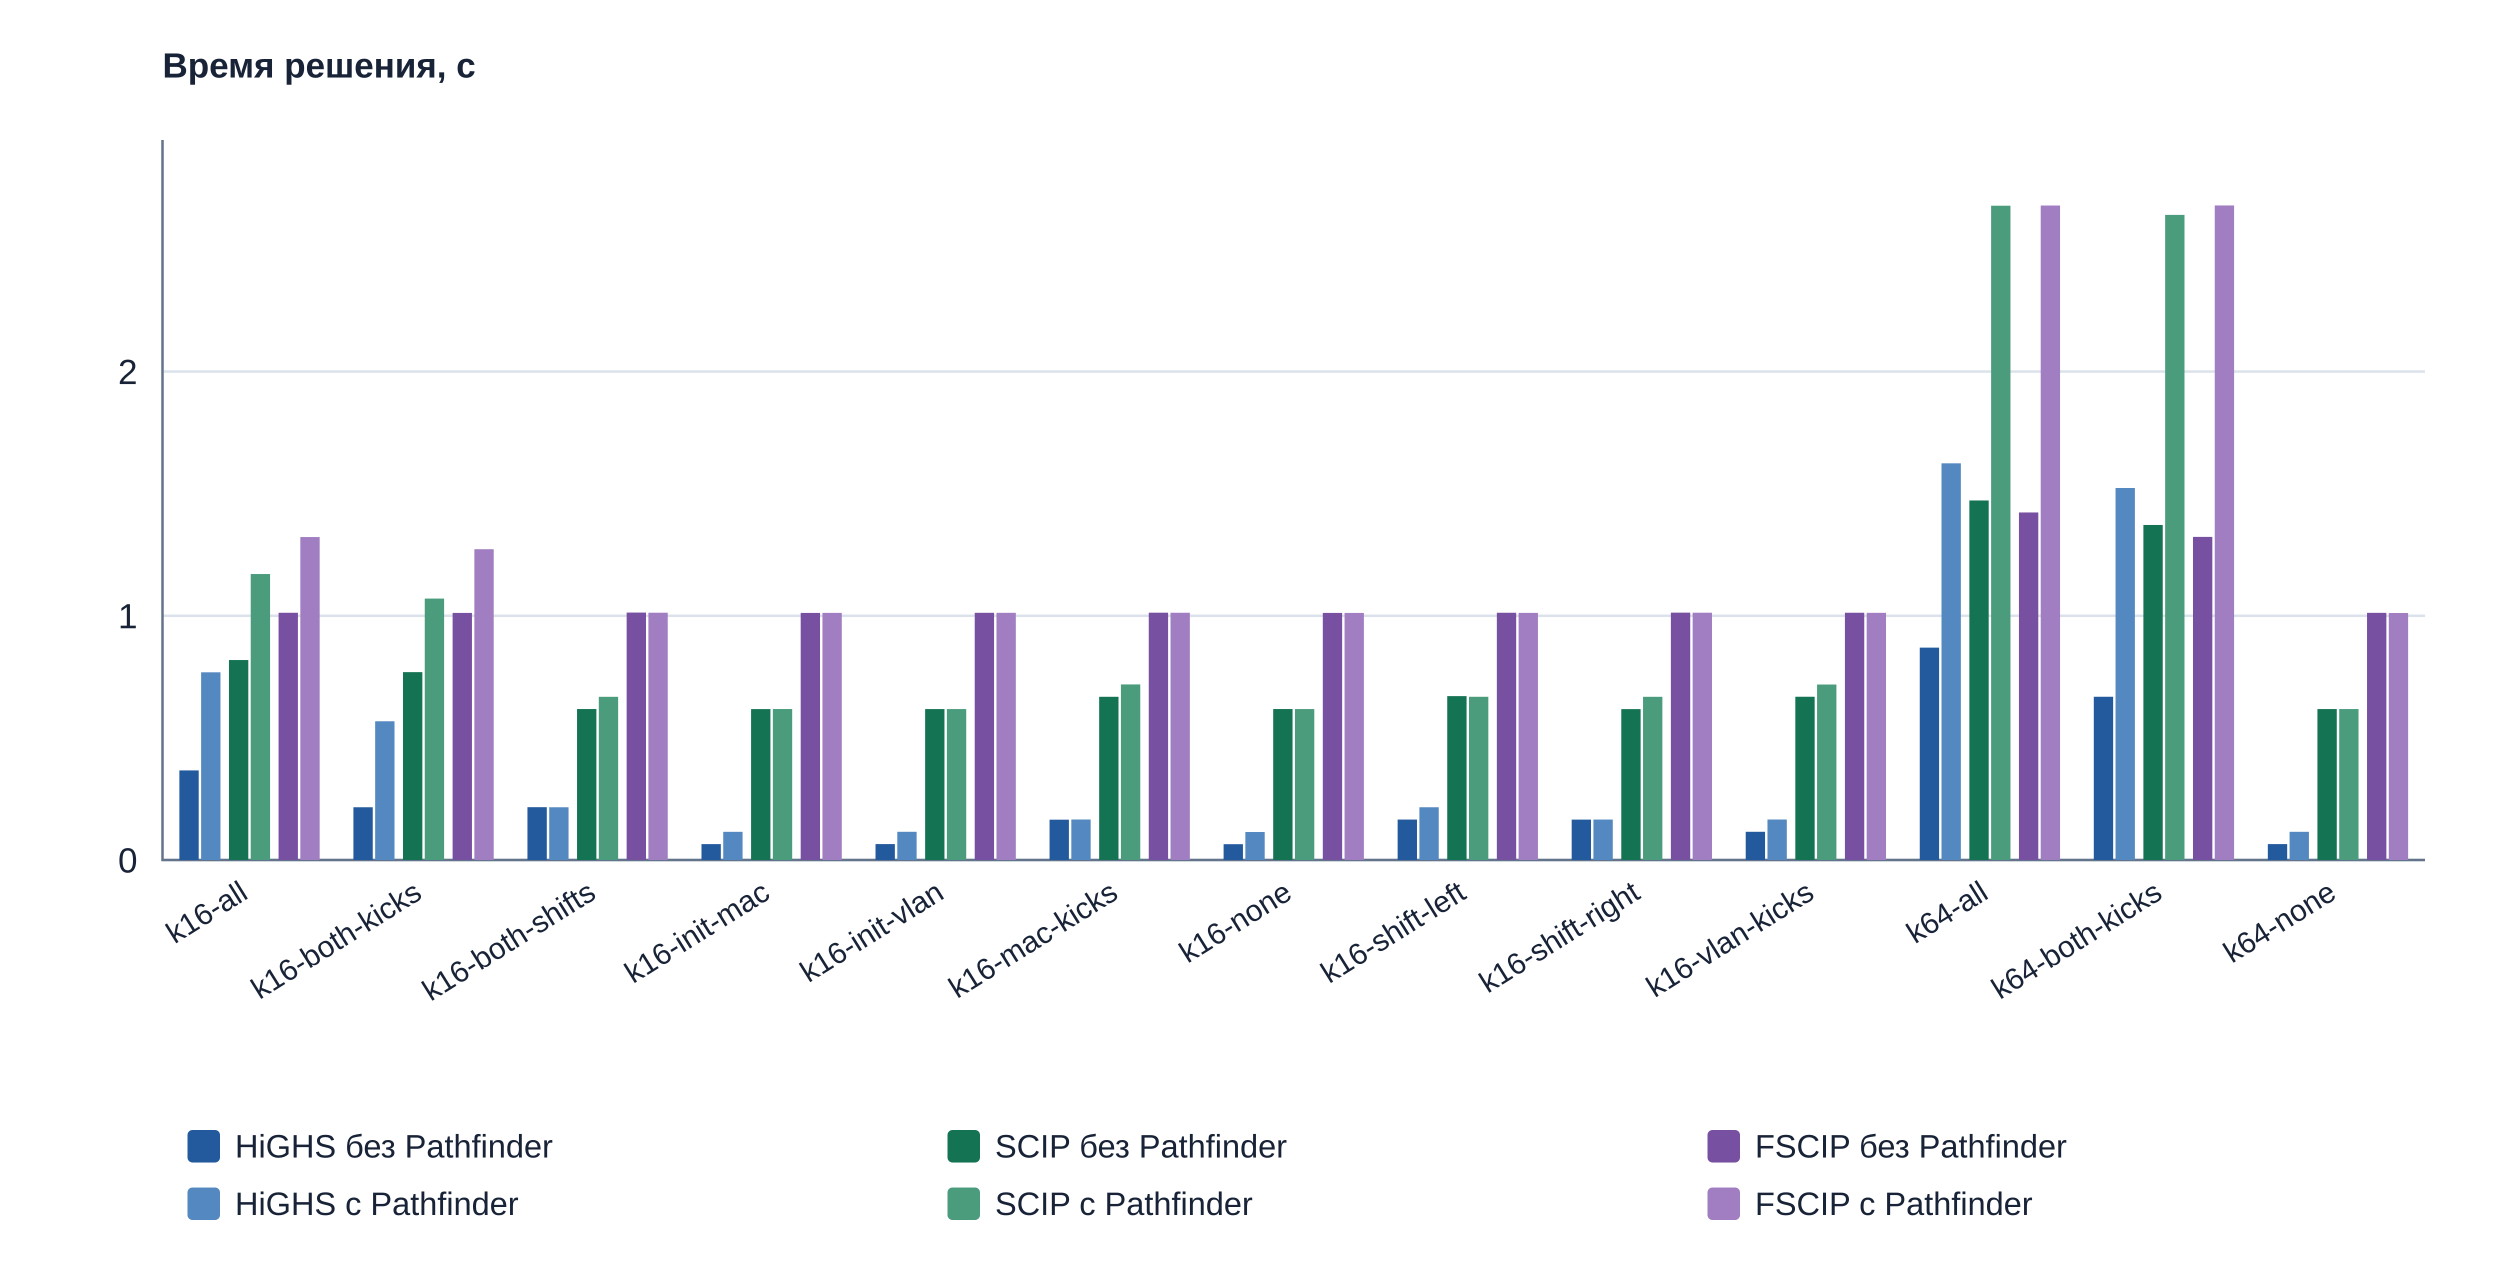
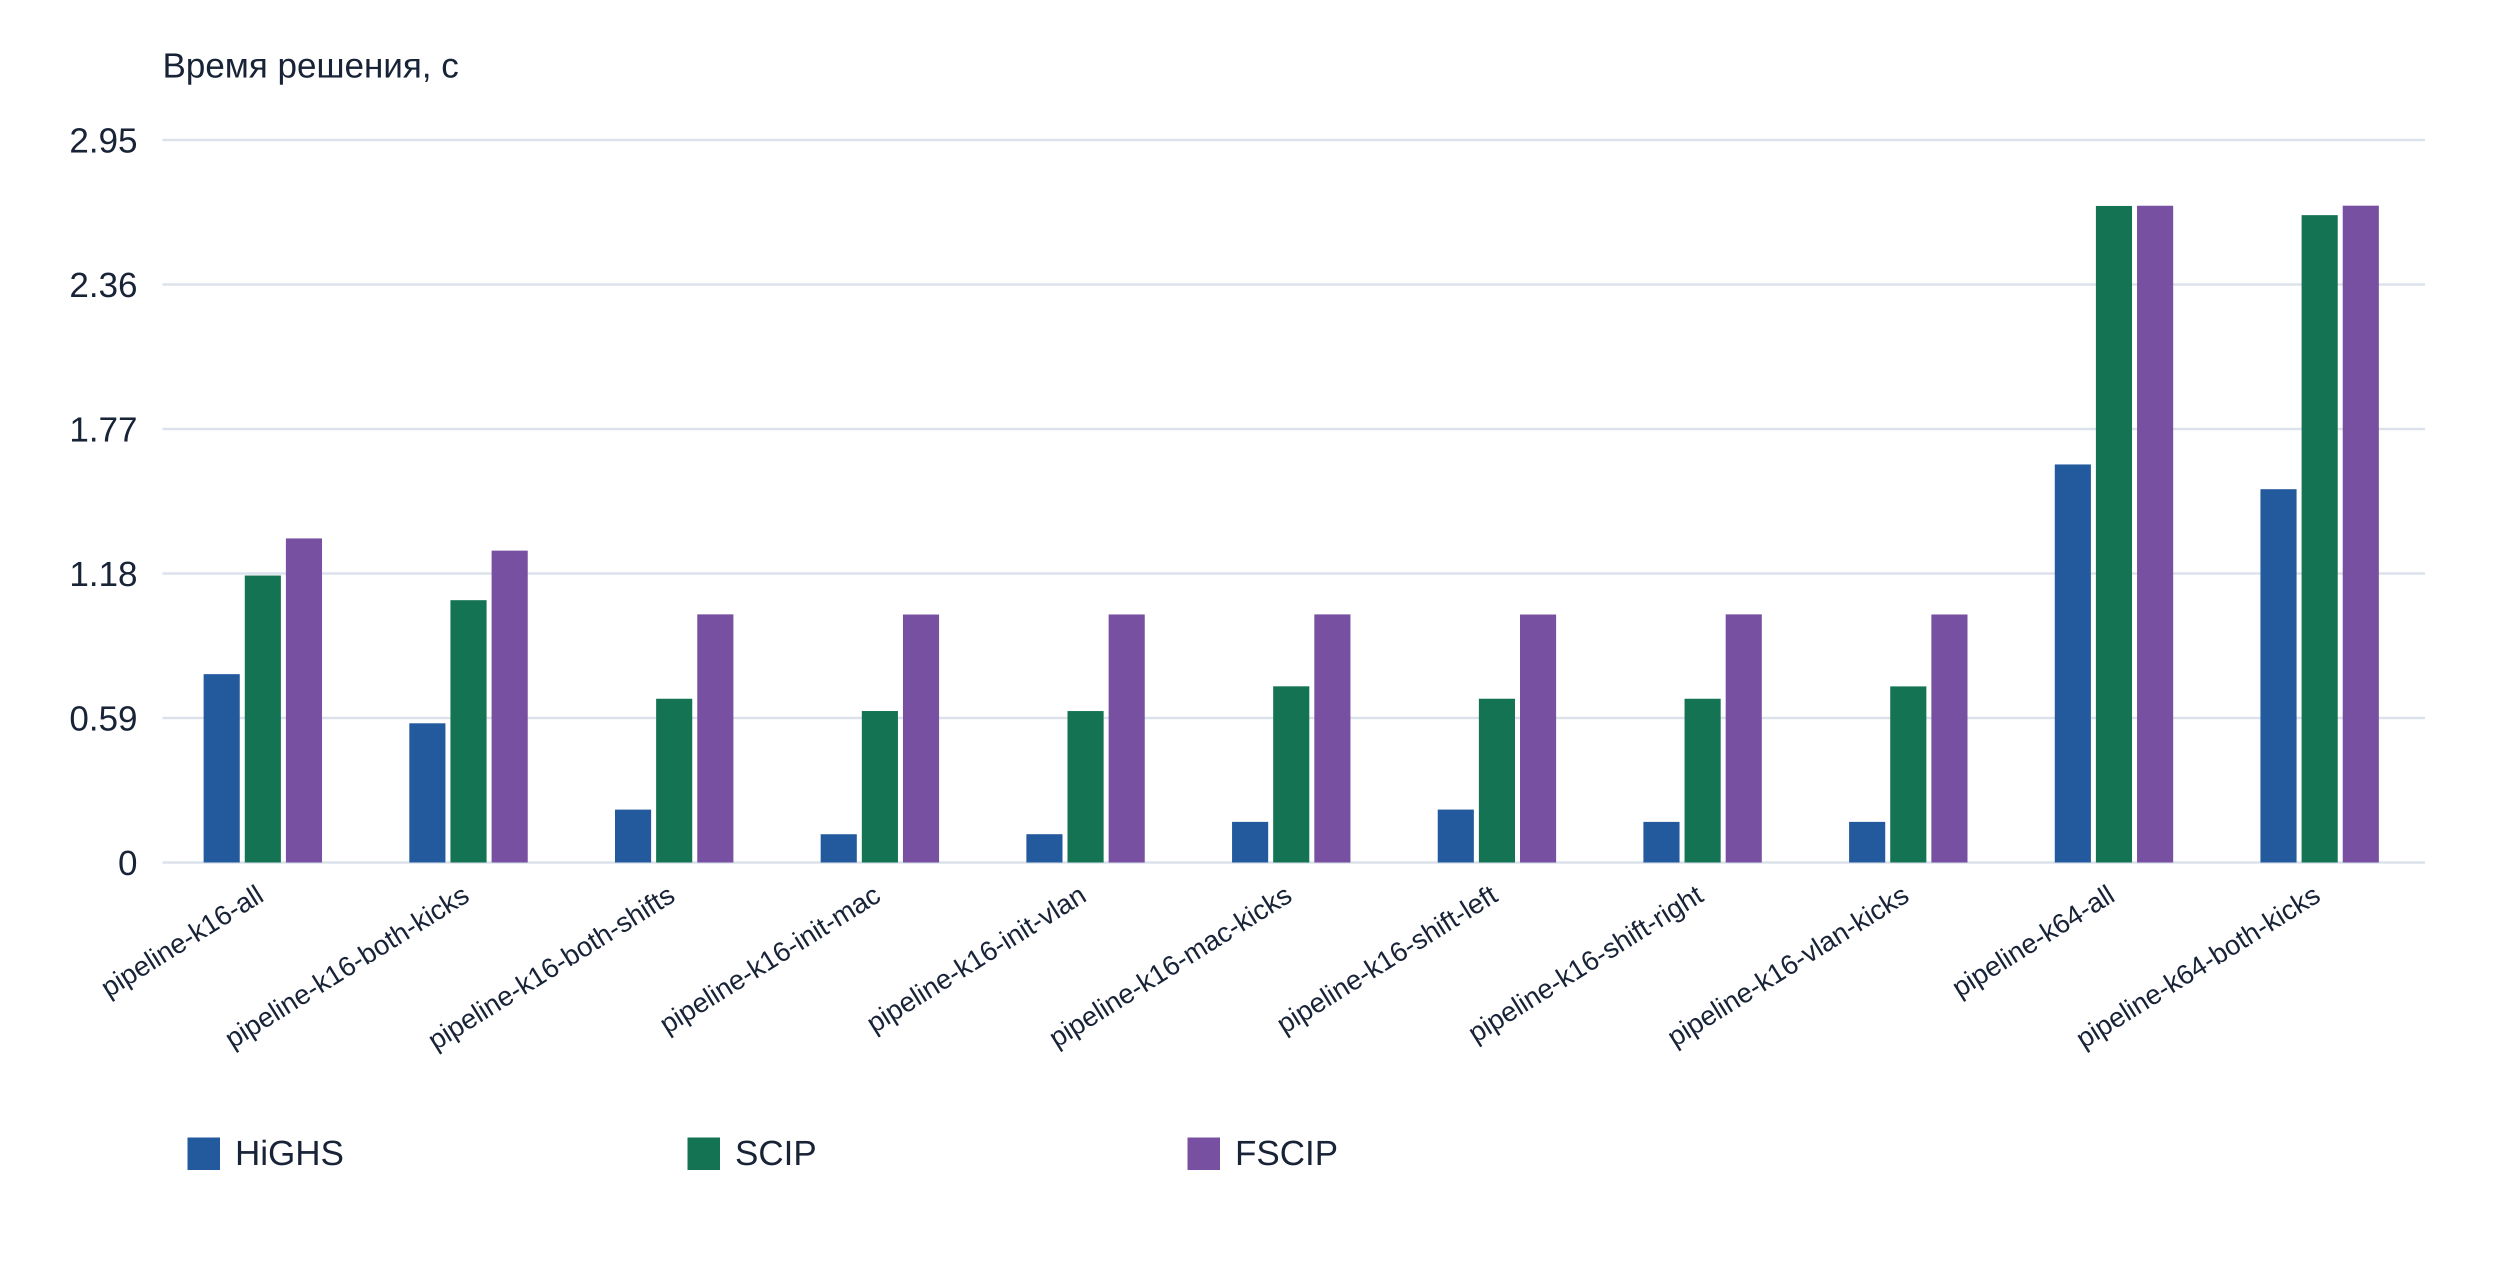
- <svg xmlns="http://www.w3.org/2000/svg" viewBox="0 0 1000 510" width="1000" height="510" role="img">
+ <svg xmlns="http://www.w3.org/2000/svg" viewBox="0 0 1000 510" role="img">
  <rect width="100%" height="100%" fill="white" />
  <g font-family="Arial, sans-serif" font-size="14" fill="#182337">
-     <text x="65" y="31" font-weight="bold">Время решения, с</text>
-     <path d="M65 344.00H970" stroke="#dce2eb" />
-     <text x="55" y="349.0" text-anchor="end">0</text>
-     <path d="M65 246.31H970" stroke="#dce2eb" />
-     <text x="55" y="251.31" text-anchor="end">1</text>
-     <path d="M65 148.62H970" stroke="#dce2eb" />
-     <text x="55" y="153.62" text-anchor="end">2</text>
-     <path d="M65 56V344H970" fill="none" stroke="#64748b" />
-     <rect x="71.749" y="308.162" width="7.735" height="35.838" fill="#235a9e" />
-     <rect x="80.451" y="268.924" width="7.735" height="75.076" fill="#5488c0" />
-     <rect x="91.589" y="264.015" width="7.735" height="79.984" fill="#147353" />
-     <rect x="100.291" y="229.61" width="7.735" height="114.39" fill="#4a9c7d" />
-     <rect x="111.43" y="245.106" width="7.735" height="98.894" fill="#7750a1" />
-     <rect x="120.132" y="214.821" width="7.735" height="129.179" fill="#a17dc1" />
-     <text x="99.808" y="359" text-anchor="end" font-size="12" transform="rotate(-32 99.80769 359)">k16-all</text>
-     <rect x="141.364" y="322.902" width="7.735" height="21.098" fill="#235a9e" />
-     <rect x="150.066" y="288.51" width="7.735" height="55.49" fill="#5488c0" />
-     <rect x="161.205" y="268.855" width="7.735" height="75.145" fill="#147353" />
-     <rect x="169.907" y="239.429" width="7.735" height="104.571" fill="#4a9c7d" />
-     <rect x="181.045" y="245.168" width="7.735" height="98.832" fill="#7750a1" />
-     <rect x="189.747" y="219.683" width="7.735" height="124.317" fill="#a17dc1" />
-     <text x="169.423" y="359" text-anchor="end" font-size="12" transform="rotate(-32 169.4231 359)">k16-both-kicks</text>
-     <rect x="210.98" y="322.874" width="7.735" height="21.126" fill="#235a9e" />
-     <rect x="219.682" y="322.91" width="7.735" height="21.09" fill="#5488c0" />
-     <rect x="230.82" y="283.619" width="7.735" height="60.381" fill="#147353" />
-     <rect x="239.522" y="278.726" width="7.735" height="65.274" fill="#4a9c7d" />
-     <rect x="250.66" y="245.03" width="7.735" height="98.97" fill="#7750a1" />
-     <rect x="259.362" y="245.087" width="7.735" height="98.913" fill="#a17dc1" />
-     <text x="239.038" y="359" text-anchor="end" font-size="12" transform="rotate(-32 239.0385 359)">k16-both-shifts</text>
-     <rect x="280.595" y="337.645" width="7.735" height="6.355" fill="#235a9e" />
-     <rect x="289.297" y="332.733" width="7.735" height="11.267" fill="#5488c0" />
-     <rect x="300.435" y="283.636" width="7.735" height="60.364" fill="#147353" />
-     <rect x="309.137" y="283.618" width="7.735" height="60.382" fill="#4a9c7d" />
-     <rect x="320.276" y="245.168" width="7.735" height="98.832" fill="#7750a1" />
-     <rect x="328.978" y="245.155" width="7.735" height="98.845" fill="#a17dc1" />
-     <text x="308.654" y="359" text-anchor="end" font-size="12" transform="rotate(-32 308.6538 359)">k16-init-mac</text>
-     <rect x="350.21" y="337.633" width="7.735" height="6.367" fill="#235a9e" />
-     <rect x="358.912" y="332.72" width="7.735" height="11.28" fill="#5488c0" />
-     <rect x="370.051" y="283.629" width="7.735" height="60.371" fill="#147353" />
-     <rect x="378.753" y="283.627" width="7.735" height="60.373" fill="#4a9c7d" />
-     <rect x="389.891" y="245.118" width="7.735" height="98.882" fill="#7750a1" />
-     <rect x="398.593" y="245.127" width="7.735" height="98.873" fill="#a17dc1" />
-     <text x="378.269" y="359" text-anchor="end" font-size="12" transform="rotate(-32 378.2692 359)">k16-init-vlan</text>
-     <rect x="419.826" y="327.873" width="7.735" height="16.127" fill="#235a9e" />
-     <rect x="428.528" y="327.801" width="7.735" height="16.199" fill="#5488c0" />
-     <rect x="439.666" y="278.718" width="7.735" height="65.282" fill="#147353" />
-     <rect x="448.368" y="273.774" width="7.735" height="70.226" fill="#4a9c7d" />
-     <rect x="459.507" y="245.077" width="7.735" height="98.923" fill="#7750a1" />
-     <rect x="468.208" y="245.103" width="7.735" height="98.897" fill="#a17dc1" />
-     <text x="447.885" y="359" text-anchor="end" font-size="12" transform="rotate(-32 447.8846 359)">k16-mac-kicks</text>
-     <rect x="489.441" y="337.676" width="7.735" height="6.324" fill="#235a9e" />
-     <rect x="498.143" y="332.805" width="7.735" height="11.195" fill="#5488c0" />
-     <rect x="509.282" y="283.615" width="7.735" height="60.385" fill="#147353" />
-     <rect x="517.983" y="283.626" width="7.735" height="60.374" fill="#4a9c7d" />
-     <rect x="529.122" y="245.165" width="7.735" height="98.835" fill="#7750a1" />
-     <rect x="537.824" y="245.172" width="7.735" height="98.828" fill="#a17dc1" />
-     <text x="517.5" y="359" text-anchor="end" font-size="12" transform="rotate(-32 517.5 359)">k16-none</text>
-     <rect x="559.057" y="327.826" width="7.735" height="16.174" fill="#235a9e" />
-     <rect x="567.758" y="322.903" width="7.735" height="21.097" fill="#5488c0" />
-     <rect x="578.897" y="278.448" width="7.735" height="65.552" fill="#147353" />
-     <rect x="587.599" y="278.716" width="7.735" height="65.284" fill="#4a9c7d" />
-     <rect x="598.737" y="245.104" width="7.735" height="98.896" fill="#7750a1" />
-     <rect x="607.439" y="245.155" width="7.735" height="98.845" fill="#a17dc1" />
-     <text x="587.115" y="359" text-anchor="end" font-size="12" transform="rotate(-32 587.1154 359)">k16-shift-left</text>
-     <rect x="628.672" y="327.843" width="7.735" height="16.157" fill="#235a9e" />
-     <rect x="637.374" y="327.819" width="7.735" height="16.181" fill="#5488c0" />
-     <rect x="648.512" y="283.645" width="7.735" height="60.355" fill="#147353" />
-     <rect x="657.214" y="278.723" width="7.735" height="65.277" fill="#4a9c7d" />
-     <rect x="668.353" y="245.058" width="7.735" height="98.942" fill="#7750a1" />
-     <rect x="677.055" y="245.088" width="7.735" height="98.912" fill="#a17dc1" />
-     <text x="656.731" y="359" text-anchor="end" font-size="12" transform="rotate(-32 656.7308 359)">k16-shift-right</text>
-     <rect x="698.287" y="332.717" width="7.735" height="11.283" fill="#235a9e" />
-     <rect x="706.989" y="327.807" width="7.735" height="16.193" fill="#5488c0" />
-     <rect x="718.128" y="278.702" width="7.735" height="65.298" fill="#147353" />
-     <rect x="726.83" y="273.806" width="7.735" height="70.194" fill="#4a9c7d" />
-     <rect x="737.968" y="245.1" width="7.735" height="98.9" fill="#7750a1" />
-     <rect x="746.67" y="245.133" width="7.735" height="98.867" fill="#a17dc1" />
-     <text x="726.346" y="359" text-anchor="end" font-size="12" transform="rotate(-32 726.3462 359)">k16-vlan-kicks</text>
-     <rect x="767.903" y="259.05" width="7.735" height="84.95" fill="#235a9e" />
-     <rect x="776.605" y="185.328" width="7.735" height="158.672" fill="#5488c0" />
-     <rect x="787.743" y="200.189" width="7.735" height="143.811" fill="#147353" />
-     <rect x="796.445" y="82.285" width="7.735" height="261.715" fill="#4a9c7d" />
-     <rect x="807.583" y="204.987" width="7.735" height="139.013" fill="#7750a1" />
-     <rect x="816.285" y="82.207" width="7.735" height="261.793" fill="#a17dc1" />
-     <text x="795.962" y="359" text-anchor="end" font-size="12" transform="rotate(-32 795.9615 359)">k64-all</text>
-     <rect x="837.518" y="278.704" width="7.735" height="65.296" fill="#235a9e" />
-     <rect x="846.22" y="195.198" width="7.735" height="148.802" fill="#5488c0" />
-     <rect x="857.358" y="209.987" width="7.735" height="134.013" fill="#147353" />
-     <rect x="866.06" y="85.953" width="7.735" height="258.048" fill="#4a9c7d" />
-     <rect x="877.199" y="214.758" width="7.735" height="129.242" fill="#7750a1" />
-     <rect x="885.901" y="82.182" width="7.735" height="261.818" fill="#a17dc1" />
-     <text x="865.577" y="359" text-anchor="end" font-size="12" transform="rotate(-32 865.5769 359)">k64-both-kicks</text>
-     <rect x="907.133" y="337.637" width="7.735" height="6.363" fill="#235a9e" />
-     <rect x="915.835" y="332.725" width="7.735" height="11.275" fill="#5488c0" />
-     <rect x="926.974" y="283.628" width="7.735" height="60.372" fill="#147353" />
-     <rect x="935.676" y="283.622" width="7.735" height="60.378" fill="#4a9c7d" />
-     <rect x="946.814" y="245.137" width="7.735" height="98.863" fill="#7750a1" />
-     <rect x="955.516" y="245.205" width="7.735" height="98.795" fill="#a17dc1" />
-     <text x="935.192" y="359" text-anchor="end" font-size="12" transform="rotate(-32 935.1923 359)">k64-none</text>
-     <rect x="75" y="452" width="13" height="13" rx="2" fill="#235a9e" />
-     <text x="94" y="463" font-size="13">HiGHS без Pathfinder</text>
-     <rect x="75" y="475" width="13" height="13" rx="2" fill="#5488c0" />
-     <text x="94" y="486" font-size="13">HiGHS с Pathfinder</text>
-     <rect x="379" y="452" width="13" height="13" rx="2" fill="#147353" />
-     <text x="398" y="463" font-size="13">SCIP без Pathfinder</text>
-     <rect x="379" y="475" width="13" height="13" rx="2" fill="#4a9c7d" />
-     <text x="398" y="486" font-size="13">SCIP с Pathfinder</text>
-     <rect x="683" y="452" width="13" height="13" rx="2" fill="#7750a1" />
-     <text x="702" y="463" font-size="13">FSCIP без Pathfinder</text>
-     <rect x="683" y="475" width="13" height="13" rx="2" fill="#a17dc1" />
-     <text x="702" y="486" font-size="13">FSCIP с Pathfinder</text>
+     <text x="65" y="31">Время решения, с</text>
+     <path d="M65 345.00H970" stroke="#dce2eb" />
+     <text x="55" y="350.00" text-anchor="end">0</text>
+     <path d="M65 287.20H970" stroke="#dce2eb" />
+     <text x="55" y="292.20" text-anchor="end">0.59</text>
+     <path d="M65 229.40H970" stroke="#dce2eb" />
+     <text x="55" y="234.40" text-anchor="end">1.18</text>
+     <path d="M65 171.60H970" stroke="#dce2eb" />
+     <text x="55" y="176.60" text-anchor="end">1.77</text>
+     <path d="M65 113.80H970" stroke="#dce2eb" />
+     <text x="55" y="118.80" text-anchor="end">2.36</text>
+     <path d="M65 56.00H970" stroke="#dce2eb" />
+     <text x="55" y="61.00" text-anchor="end">2.95</text>
+     <rect x="81.45" y="269.66" width="14.45" height="75.34" fill="#235a9e" />
+     <rect x="97.91" y="230.21" width="14.45" height="114.79" fill="#147353" />
+     <rect x="114.36" y="215.37" width="14.45" height="129.63" fill="#7750a1" />
+     <text x="106.14" y="360" text-anchor="end" font-size="11" transform="rotate(-32 106.14 360)">pipeline-k16-all</text>
+     <rect x="163.73" y="289.32" width="14.45" height="55.68" fill="#235a9e" />
+     <rect x="180.18" y="240.07" width="14.45" height="104.93" fill="#147353" />
+     <rect x="196.64" y="220.25" width="14.45" height="124.75" fill="#7750a1" />
+     <text x="188.41" y="360" text-anchor="end" font-size="11" transform="rotate(-32 188.41 360)">pipeline-k16-both-kicks</text>
+     <rect x="246.00" y="323.84" width="14.45" height="21.16" fill="#235a9e" />
+     <rect x="262.45" y="279.50" width="14.45" height="65.50" fill="#147353" />
+     <rect x="278.91" y="245.74" width="14.45" height="99.26" fill="#7750a1" />
+     <text x="270.68" y="360" text-anchor="end" font-size="11" transform="rotate(-32 270.68 360)">pipeline-k16-both-shifts</text>
+     <rect x="328.27" y="333.69" width="14.45" height="11.31" fill="#235a9e" />
+     <rect x="344.73" y="284.41" width="14.45" height="60.59" fill="#147353" />
+     <rect x="361.18" y="245.81" width="14.45" height="99.19" fill="#7750a1" />
+     <text x="352.95" y="360" text-anchor="end" font-size="11" transform="rotate(-32 352.95 360)">pipeline-k16-init-mac</text>
+     <rect x="410.55" y="333.68" width="14.45" height="11.32" fill="#235a9e" />
+     <rect x="427.00" y="284.42" width="14.45" height="60.58" fill="#147353" />
+     <rect x="443.45" y="245.78" width="14.45" height="99.22" fill="#7750a1" />
+     <text x="435.23" y="360" text-anchor="end" font-size="11" transform="rotate(-32 435.23 360)">pipeline-k16-init-vlan</text>
+     <rect x="492.82" y="328.75" width="14.45" height="16.25" fill="#235a9e" />
+     <rect x="509.27" y="274.53" width="14.45" height="70.47" fill="#147353" />
+     <rect x="525.73" y="245.76" width="14.45" height="99.24" fill="#7750a1" />
+     <text x="517.50" y="360" text-anchor="end" font-size="11" transform="rotate(-32 517.50 360)">pipeline-k16-mac-kicks</text>
+     <rect x="575.09" y="323.83" width="14.45" height="21.17" fill="#235a9e" />
+     <rect x="591.55" y="279.49" width="14.45" height="65.51" fill="#147353" />
+     <rect x="608.00" y="245.81" width="14.45" height="99.19" fill="#7750a1" />
+     <text x="599.77" y="360" text-anchor="end" font-size="11" transform="rotate(-32 599.77 360)">pipeline-k16-shift-left</text>
+     <rect x="657.36" y="328.76" width="14.45" height="16.24" fill="#235a9e" />
+     <rect x="673.82" y="279.50" width="14.45" height="65.50" fill="#147353" />
+     <rect x="690.27" y="245.74" width="14.45" height="99.26" fill="#7750a1" />
+     <text x="682.05" y="360" text-anchor="end" font-size="11" transform="rotate(-32 682.05 360)">pipeline-k16-shift-right</text>
+     <rect x="739.64" y="328.75" width="14.45" height="16.25" fill="#235a9e" />
+     <rect x="756.09" y="274.56" width="14.45" height="70.44" fill="#147353" />
+     <rect x="772.55" y="245.79" width="14.45" height="99.21" fill="#7750a1" />
+     <text x="764.32" y="360" text-anchor="end" font-size="11" transform="rotate(-32 764.32 360)">pipeline-k16-vlan-kicks</text>
+     <rect x="821.91" y="185.78" width="14.45" height="159.22" fill="#235a9e" />
+     <rect x="838.36" y="82.38" width="14.45" height="262.62" fill="#147353" />
+     <rect x="854.82" y="82.30" width="14.45" height="262.70" fill="#7750a1" />
+     <text x="846.59" y="360" text-anchor="end" font-size="11" transform="rotate(-32 846.59 360)">pipeline-k64-all</text>
+     <rect x="904.18" y="195.68" width="14.45" height="149.32" fill="#235a9e" />
+     <rect x="920.64" y="86.06" width="14.45" height="258.94" fill="#147353" />
+     <rect x="937.09" y="82.27" width="14.45" height="262.73" fill="#7750a1" />
+     <text x="928.86" y="360" text-anchor="end" font-size="11" transform="rotate(-32 928.86 360)">pipeline-k64-both-kicks</text>
+     <rect x="75" y="455" width="13" height="13" fill="#235a9e" />
+     <text x="94" y="466">HiGHS</text>
+     <rect x="275" y="455" width="13" height="13" fill="#147353" />
+     <text x="294" y="466">SCIP</text>
+     <rect x="475" y="455" width="13" height="13" fill="#7750a1" />
+     <text x="494" y="466">FSCIP</text>
  </g>
</svg>
